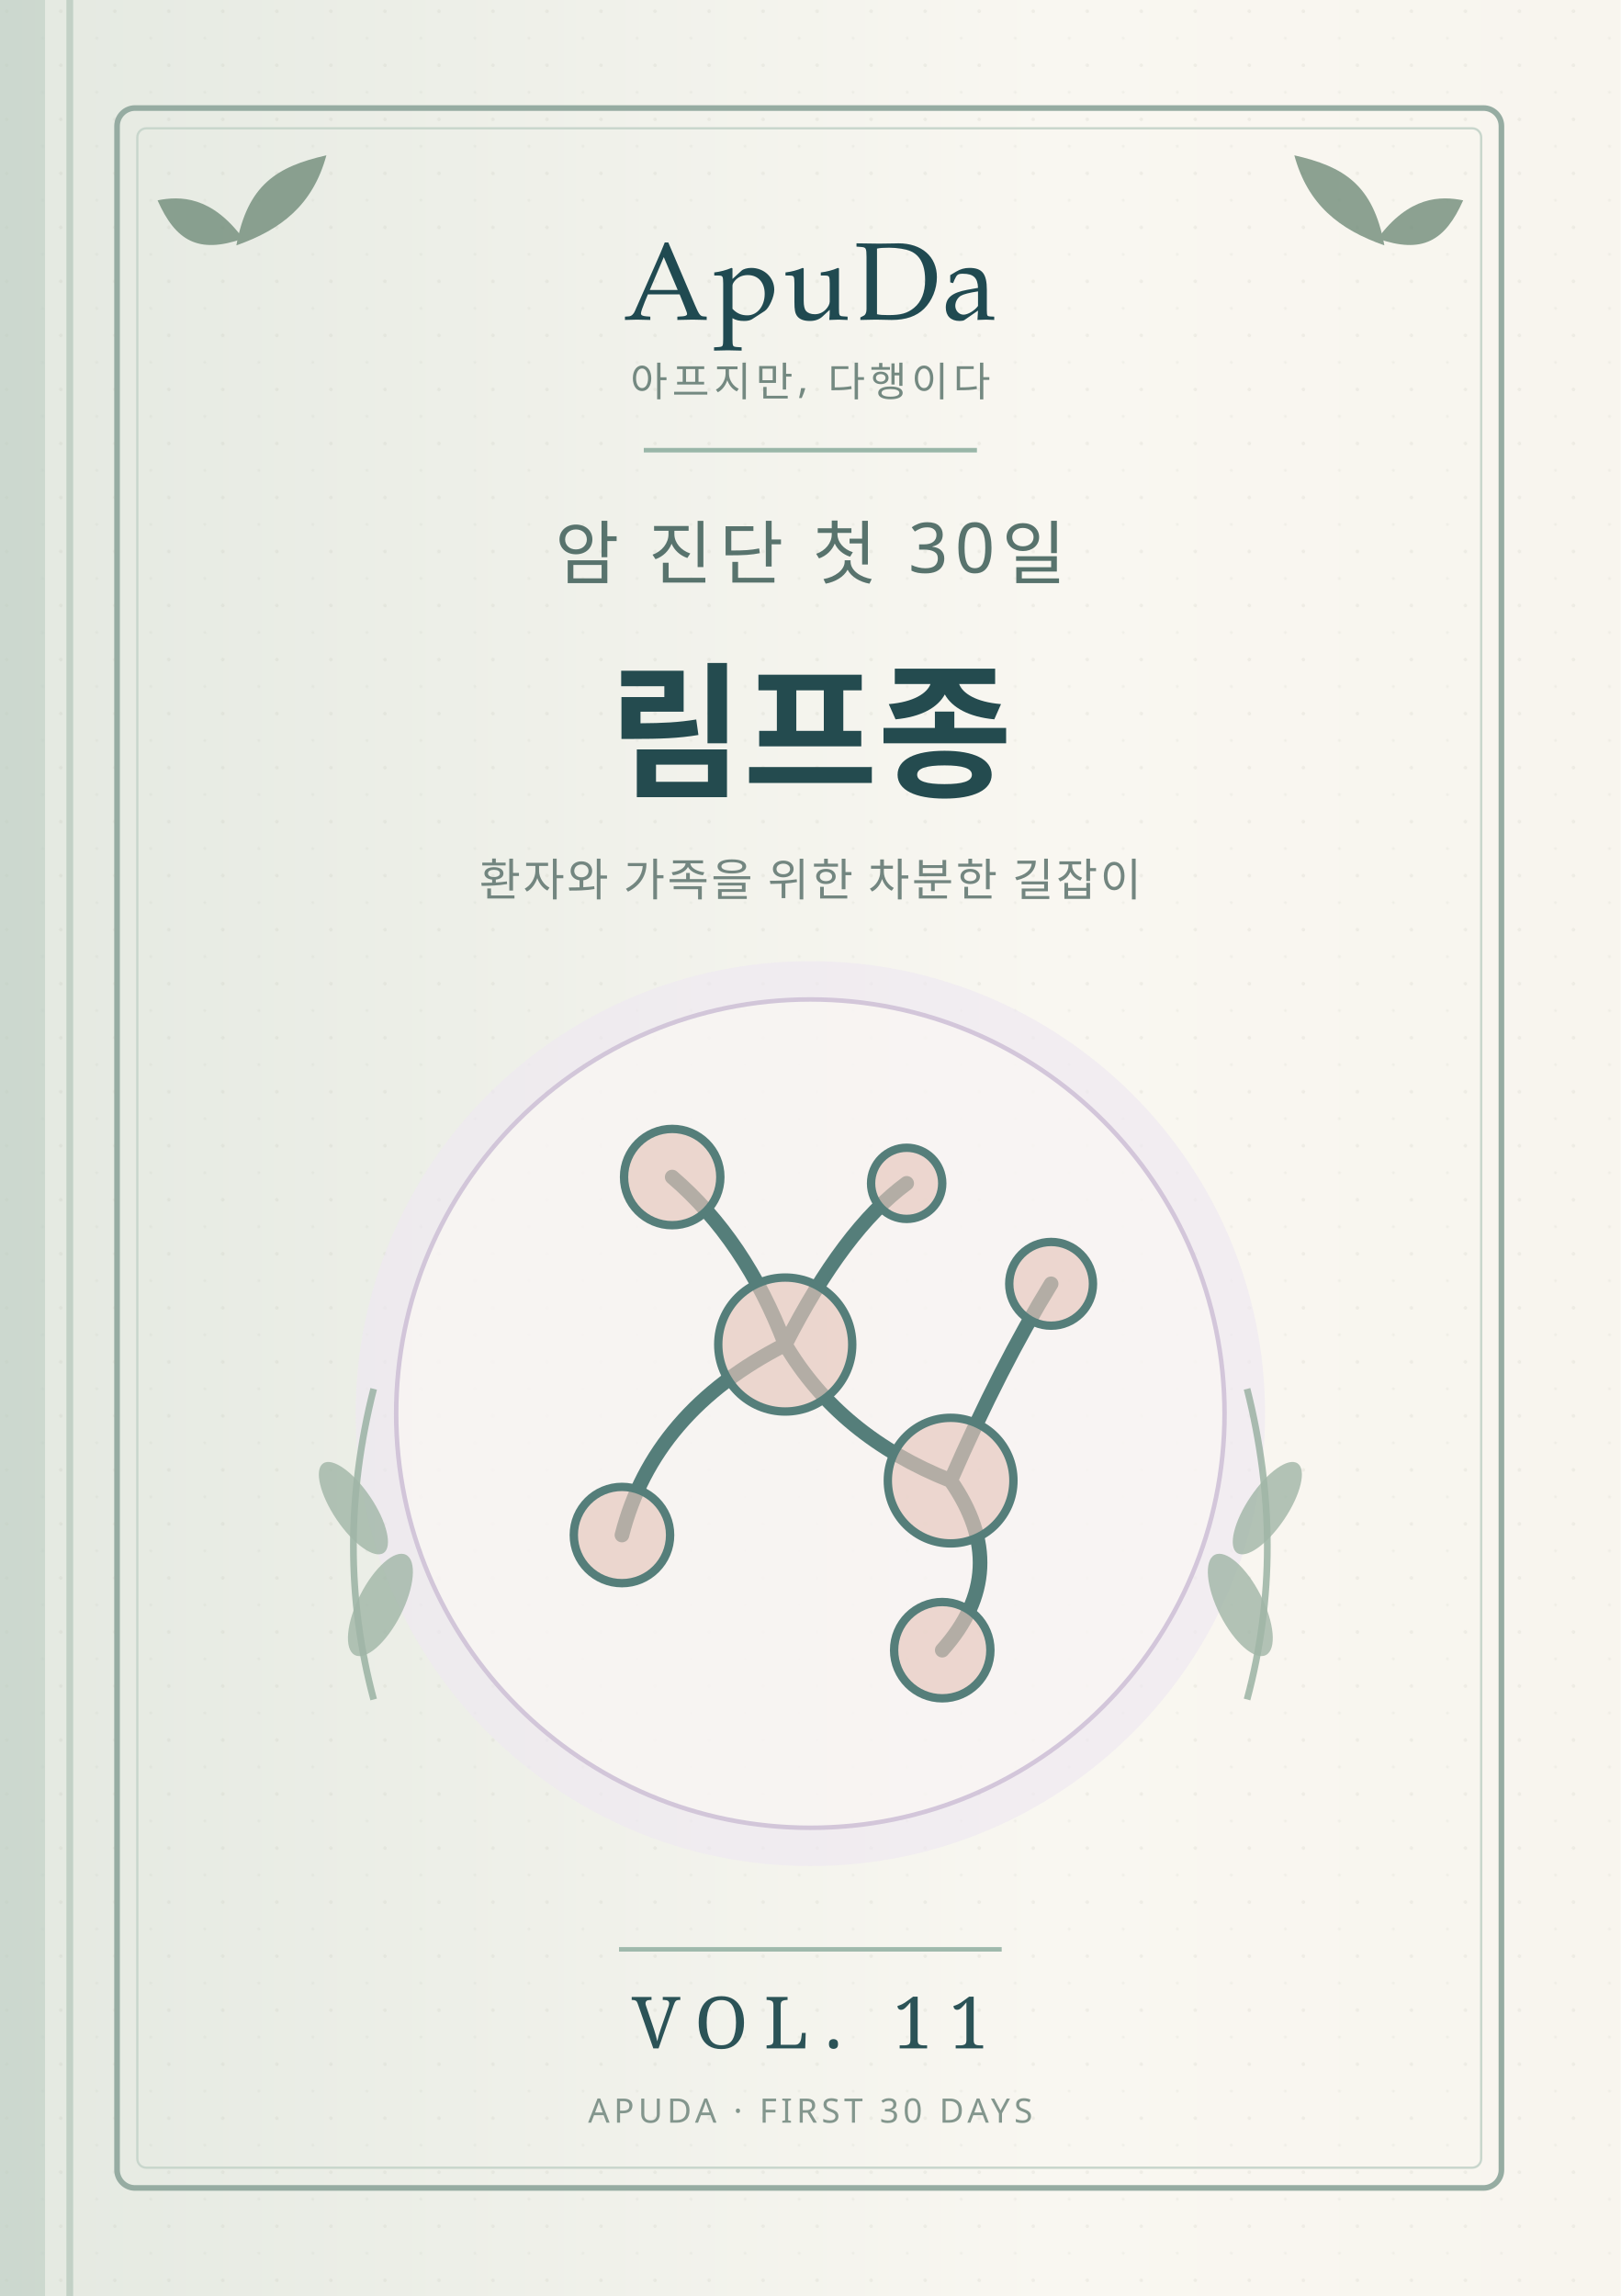
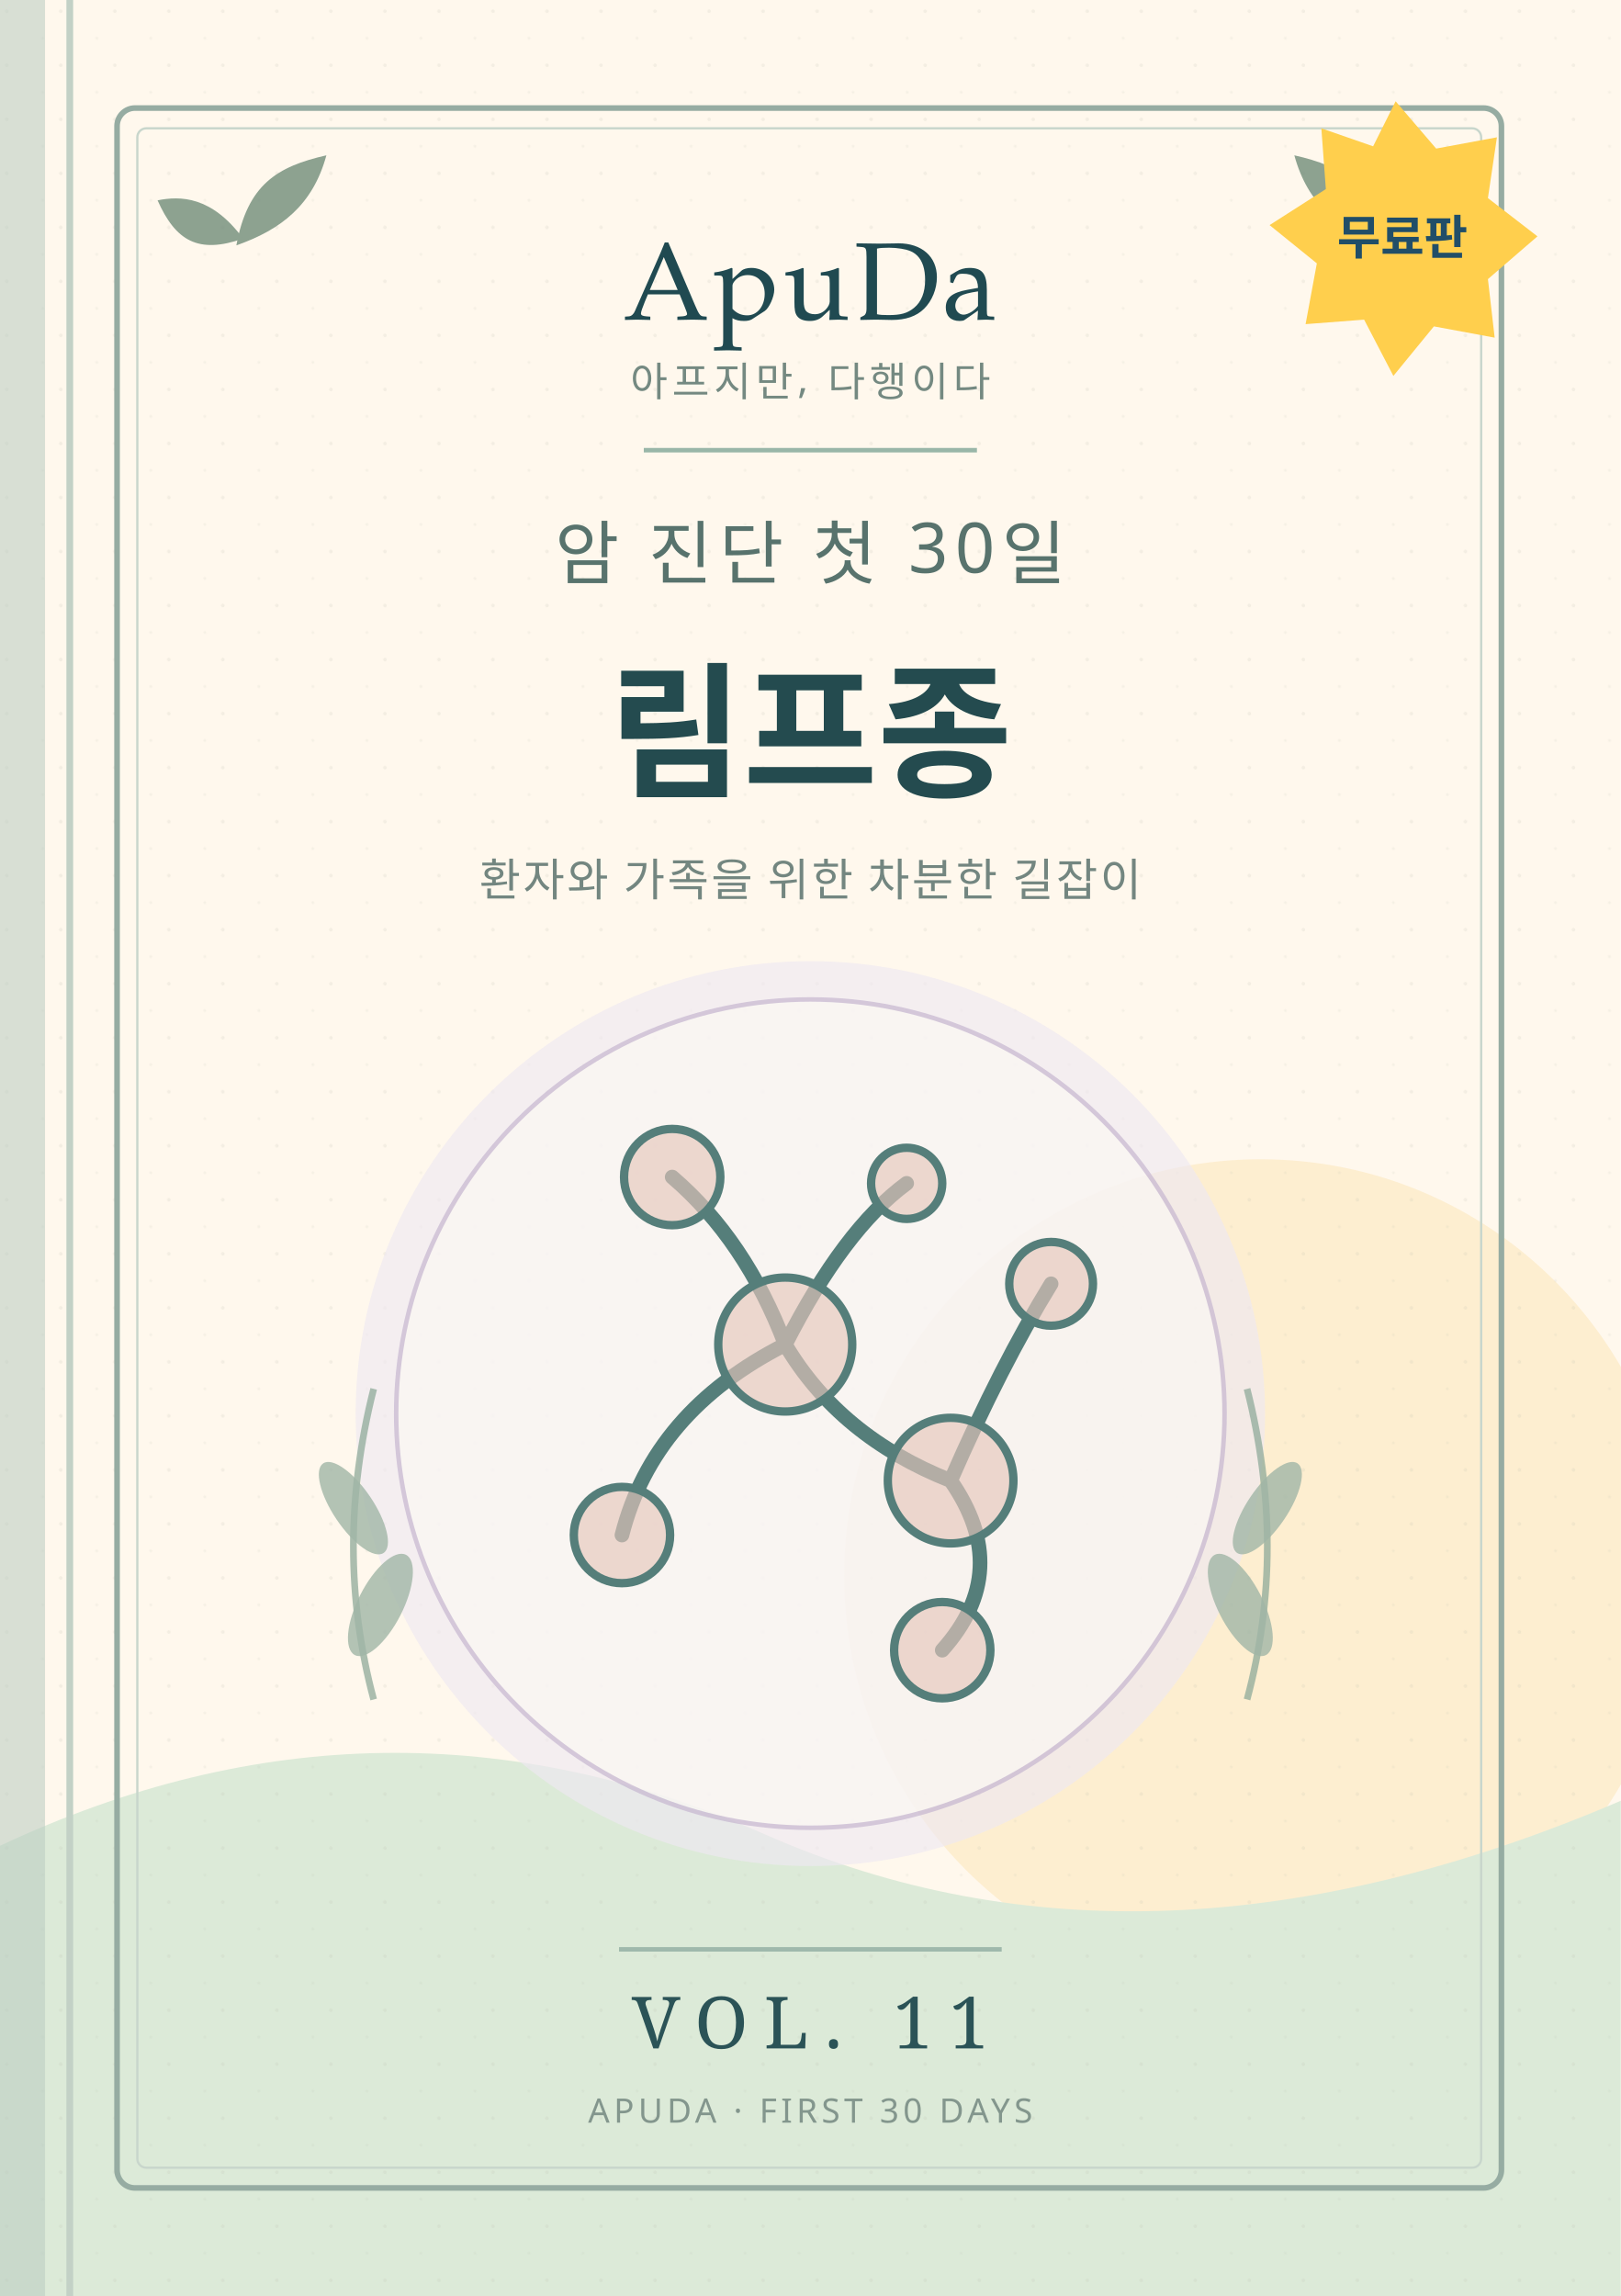
<svg xmlns="http://www.w3.org/2000/svg" width="720" height="1020" viewBox="0 0 720 1020" role="img" aria-labelledby="title description">
  <defs>
    <pattern id="paper" width="24" height="24" patternUnits="userSpaceOnUse">
      <circle cx="3" cy="5" r=".8" fill="#B6B8A9" opacity=".16" />
      <circle cx="19" cy="17" r=".65" fill="#B6B8A9" opacity=".12" />
    </pattern>
    <linearGradient id="book" x1="0" y1="0" x2="1" y2="0">
      <stop stop-color="#E4E9E1" />
      <stop offset=".65" stop-color="#F9F7F1" />
      <stop offset="1" stop-color="#F8F5EE" />
    </linearGradient>
  </defs>
-   <rect width="720" height="1020" fill="url(#book)" />
+   <rect width="720" height="1020" fill="#fff8ed" />
+   <circle cx="560" cy="700" r="185" fill="#fbe4b4" opacity=".5" />
+   <path d="M0 820 Q170 740 340 815 T720 800 V1020 H0Z" fill="#dcead8" />
  <rect width="720" height="1020" fill="url(#paper)" />
  <rect width="20" height="1020" fill="#B9CCC0" opacity=".56" />
  <path d="M31 0 V1020" stroke="#C3D1C6" stroke-width="3" />
  <rect x="52" y="48" width="615" height="924" rx="8" fill="none" stroke="#96ACA2" stroke-width="2.5" />
  <rect x="61" y="57" width="597" height="906" rx="4" fill="none" stroke="#C8D6CC" stroke-width="1" />
  <g fill="#708C79" opacity=".8">
    <path d="M105 109 C110 82 123 74 145 69 C139 91 125 102 105 109Z" />
    <path d="M108 106 C94 87 80 87 70 89 C78 107 88 113 108 106Z" />
    <path d="M615 109 C610 82 597 74 575 69 C581 91 595 102 615 109Z" />
    <path d="M612 106 C626 87 640 87 650 89 C642 107 632 113 612 106Z" />
  </g>
  <text x="360" y="142" font-family="Georgia,Palatino,serif" font-size="49" letter-spacing="1.8" text-anchor="middle" fill="#204A51">ApuDa</text>
  <text x="360" y="176" font-family="'Noto Sans KR','Malgun Gothic',sans-serif" font-size="18" text-anchor="middle" letter-spacing="2" fill="#748981">아프지만, 다행이다</text>
  <path d="M286 200 H434" stroke="#99B6A8" stroke-width="2" />
  <text x="360" y="257" font-family="'Noto Sans KR','Malgun Gothic',sans-serif" font-weight="500" font-size="31" text-anchor="middle" letter-spacing="3" fill="#58736D">암 진단 첫 30일</text>
  <g text-anchor="middle" font-family="'Noto Serif KR','Nanum Myeongjo','Malgun Gothic',serif" font-weight="700" fill="#244B4F">
    <text x="360" y="349" font-size="65">림프종</text>
  </g>
  <text x="360" y="398" font-family="'Noto Sans KR','Malgun Gothic',sans-serif" font-size="20" text-anchor="middle" letter-spacing="1.1" fill="#738680">환자와 가족을 위한 차분한 길잡이</text>
  <ellipse cx="360" cy="628" rx="202" ry="201" fill="#EEE8F1" opacity=".66" />
  <circle cx="360" cy="628" r="184" fill="#FAF8F3" opacity=".68" stroke="#C4B4CF" stroke-width="2" />
  <g transform="translate(360 628) scale(.93)">
    <g fill="none" stroke="#557E7A" stroke-width="7" stroke-linecap="round" stroke-linejoin="round">
      <path d="M-66-113 Q-31-83-12-33 Q14 11 67 32 M-12-33 Q-75-1-90 58 M67 32 Q97 75 63 113 M67 32 Q91-23 115-62 M-12-33 Q16-88 46-110" />
    </g>
    <circle cx="-66" cy="-113" r="23" fill="#E5C7BC" fill-opacity=".65" stroke="#557E7A" stroke-width="4" />
    <circle cx="-12" cy="-33" r="32" fill="#E5C7BC" fill-opacity=".65" stroke="#557E7A" stroke-width="4" />
    <circle cx="67" cy="32" r="30" fill="#E5C7BC" fill-opacity=".65" stroke="#557E7A" stroke-width="4" />
    <circle cx="-90" cy="58" r="23" fill="#E5C7BC" fill-opacity=".65" stroke="#557E7A" stroke-width="4" />
    <circle cx="63" cy="113" r="23" fill="#E5C7BC" fill-opacity=".65" stroke="#557E7A" stroke-width="4" />
    <circle cx="115" cy="-62" r="20" fill="#E5C7BC" fill-opacity=".65" stroke="#557E7A" stroke-width="4" />
    <circle cx="46" cy="-110" r="17" fill="#E5C7BC" fill-opacity=".65" stroke="#557E7A" stroke-width="4" />
  </g>
  <path d="M166 755 Q148 688 166 617 M554 755 Q572 688 554 617" stroke="#8FAA9A" stroke-width="3" fill="none" opacity=".75" />
  <g fill="#A0B5A6" opacity=".8">
    <ellipse cx="157" cy="670" rx="9" ry="24" transform="rotate(-34 157 670)" />
    <ellipse cx="169" cy="713" rx="10" ry="25" transform="rotate(27 169 713)" />
    <ellipse cx="563" cy="670" rx="9" ry="24" transform="rotate(34 563 670)" />
    <ellipse cx="551" cy="713" rx="10" ry="25" transform="rotate(-27 551 713)" />
  </g>
  <path d="M275 866 H445" stroke="#9FB9AC" stroke-width="2" />
  <text x="360" y="910" font-family="Georgia,serif" font-size="32" letter-spacing="7" text-anchor="middle" fill="#2B5357">VOL. 11</text>
  <text x="360" y="943" font-family="'Noto Sans KR','Malgun Gothic',sans-serif" font-size="15" letter-spacing="1.8" text-anchor="middle" fill="#83968D">APUDA · FIRST 30 DAYS</text>
+   <path d="M620 45 L638 66 665 61 661 88 683 105 661 124 664 150 637 145 619 167 606 142 580 144 585 117 564 100 589 84 587 57 610 65Z" fill="#ffcf4d" />
+   <text x="623" y="113" text-anchor="middle" font-size="21" font-weight="900" font-family="sans-serif" fill="#214e68">무료판</text>
</svg>
